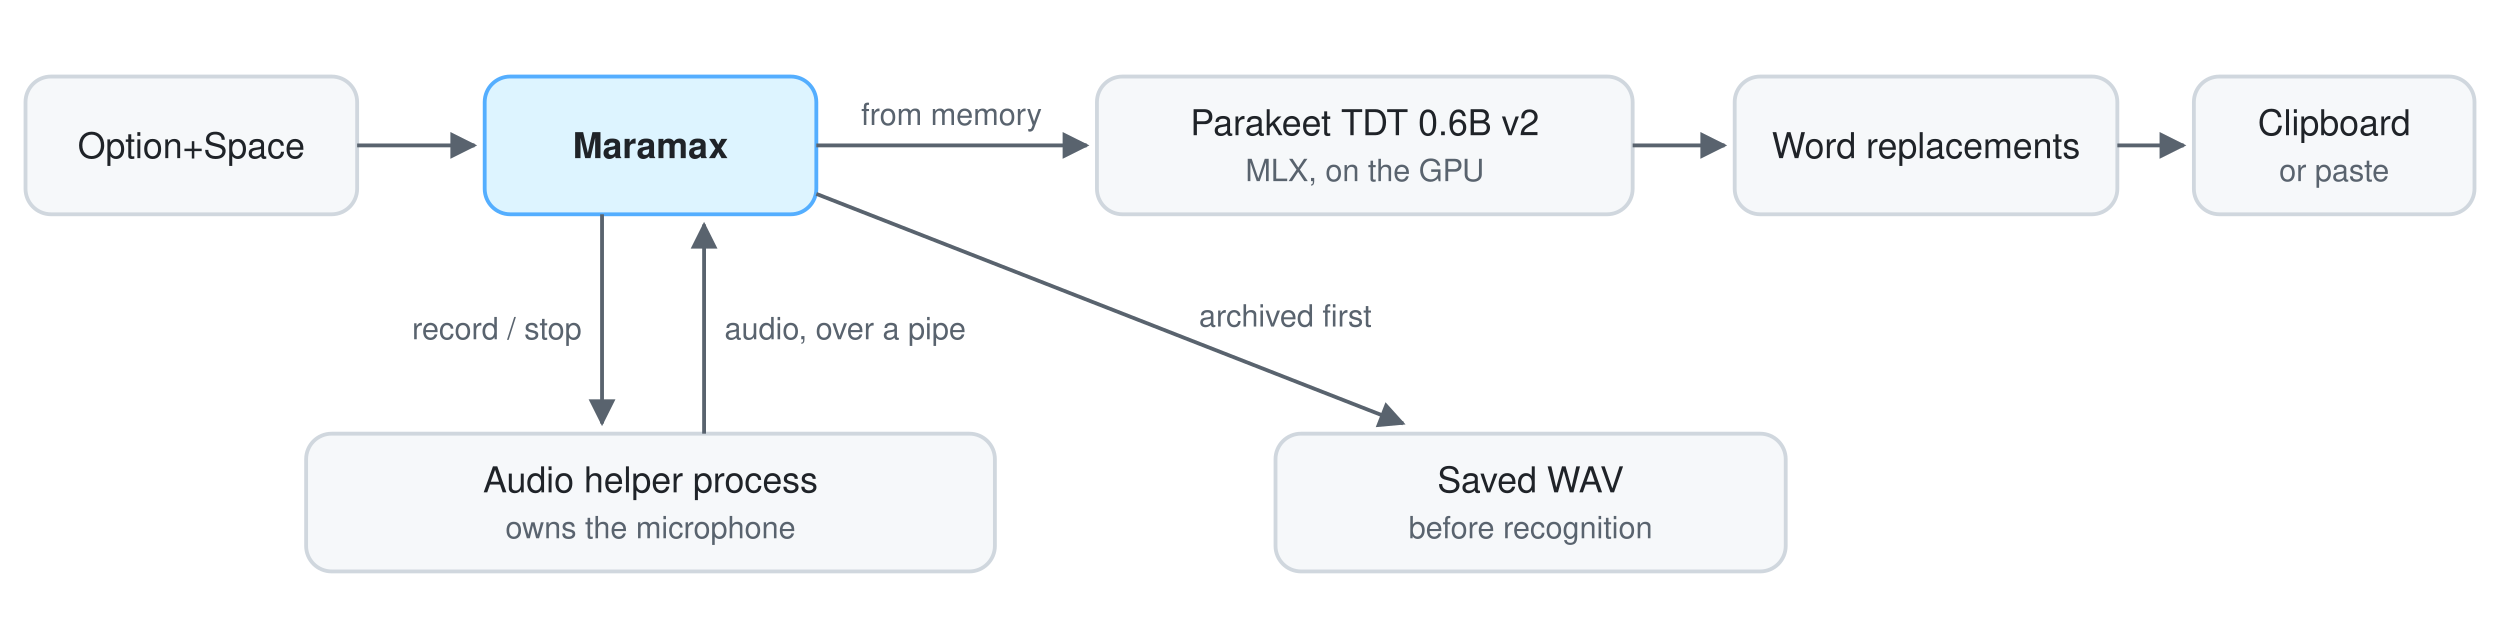
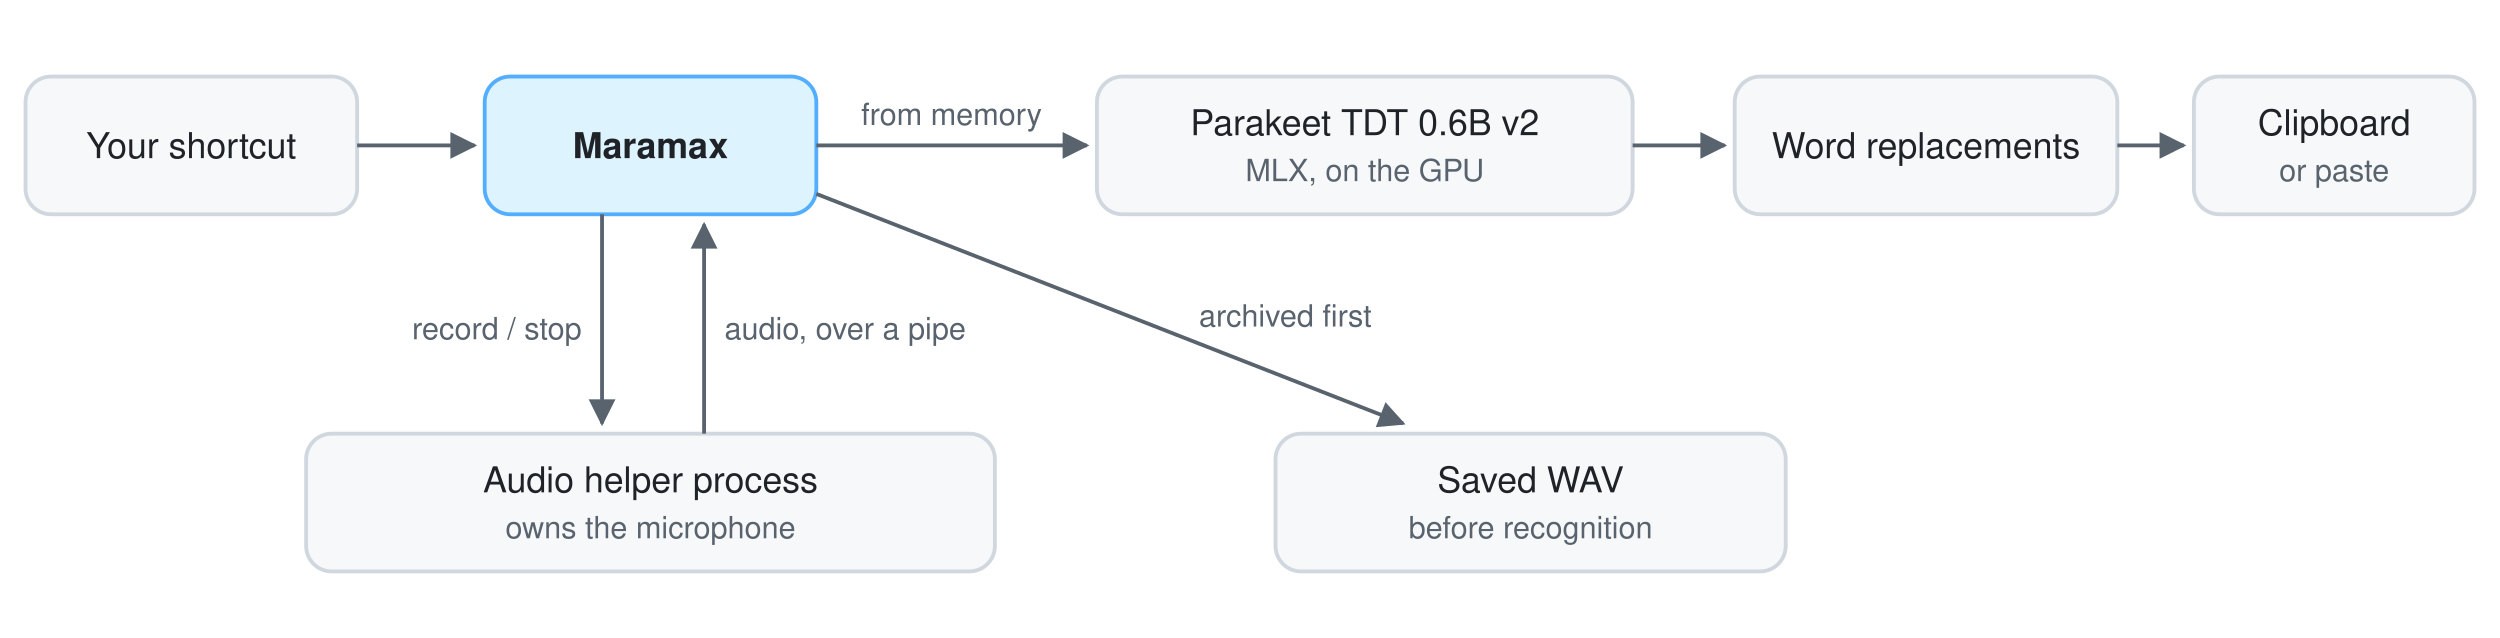
<svg xmlns="http://www.w3.org/2000/svg" width="980" height="250" viewBox="0 0 980 250" font-family="-apple-system, BlinkMacSystemFont, 'Segoe UI', Helvetica, Arial, sans-serif">
  <defs>
    <marker id="head" viewBox="0 0 10 10" refX="9" refY="5" markerWidth="7" markerHeight="7" orient="auto-start-reverse">
      <path d="M 0 0 L 10 5 L 0 10 z" fill="#59636e" />
    </marker>
  </defs>
  <rect x="10" y="30" width="130" height="54" rx="10" fill="#f6f8fa" stroke="#d0d7de" stroke-width="1.5" />
-   <text x="75.0" y="62.0" text-anchor="middle" font-size="14" font-weight="400" fill="#1f2328">Option+Space</text>
+   <text x="75.0" y="62.0" text-anchor="middle" font-size="14" font-weight="400" fill="#1f2328">Your shortcut</text>
  <rect x="190" y="30" width="130" height="54" rx="10" fill="#ddf4ff" stroke="#54aeff" stroke-width="1.5" />
  <text x="255.0" y="62.0" text-anchor="middle" font-size="14" font-weight="600" fill="#1f2328">Maramax</text>
  <rect x="430" y="30" width="210" height="54" rx="10" fill="#f6f8fa" stroke="#d0d7de" stroke-width="1.5" />
  <text x="535.0" y="53.0" text-anchor="middle" font-size="14" font-weight="400" fill="#1f2328">Parakeet TDT 0.6B v2</text>
  <text x="535.0" y="71.0" text-anchor="middle" font-size="12" font-weight="400" fill="#59636e">MLX, on the GPU</text>
  <rect x="680" y="30" width="150" height="54" rx="10" fill="#f6f8fa" stroke="#d0d7de" stroke-width="1.5" />
  <text x="755.0" y="62.0" text-anchor="middle" font-size="14" font-weight="400" fill="#1f2328">Word replacements</text>
  <rect x="860" y="30" width="110" height="54" rx="10" fill="#f6f8fa" stroke="#d0d7de" stroke-width="1.5" />
  <text x="915.0" y="53.0" text-anchor="middle" font-size="14" font-weight="400" fill="#1f2328">Clipboard</text>
  <text x="915.0" y="71.0" text-anchor="middle" font-size="12" font-weight="400" fill="#59636e">or paste</text>
  <rect x="120" y="170" width="270" height="54" rx="10" fill="#f6f8fa" stroke="#d0d7de" stroke-width="1.5" />
  <text x="255.0" y="193.0" text-anchor="middle" font-size="14" font-weight="400" fill="#1f2328">Audio helper process</text>
  <text x="255.0" y="211.0" text-anchor="middle" font-size="12" font-weight="400" fill="#59636e">owns the microphone</text>
  <rect x="500" y="170" width="200" height="54" rx="10" fill="#f6f8fa" stroke="#d0d7de" stroke-width="1.5" />
  <text x="600.0" y="193.0" text-anchor="middle" font-size="14" font-weight="400" fill="#1f2328">Saved WAV</text>
  <text x="600.0" y="211.0" text-anchor="middle" font-size="12" font-weight="400" fill="#59636e">before recognition</text>
  <line x1="140" y1="57" x2="186" y2="57" stroke="#59636e" stroke-width="1.5" marker-end="url(#head)" />
  <line x1="320" y1="57" x2="426" y2="57" stroke="#59636e" stroke-width="1.5" marker-end="url(#head)" />
  <text x="373" y="49" text-anchor="middle" font-size="12" fill="#59636e">from memory</text>
  <line x1="640" y1="57" x2="676" y2="57" stroke="#59636e" stroke-width="1.5" marker-end="url(#head)" />
  <line x1="830" y1="57" x2="856" y2="57" stroke="#59636e" stroke-width="1.5" marker-end="url(#head)" />
  <line x1="236" y1="84" x2="236" y2="166" stroke="#59636e" stroke-width="1.5" marker-end="url(#head)" />
  <text x="228" y="133" text-anchor="end" font-size="12" fill="#59636e">record / stop</text>
  <line x1="276" y1="170" x2="276" y2="88" stroke="#59636e" stroke-width="1.5" marker-end="url(#head)" />
  <text x="284" y="133" text-anchor="start" font-size="12" fill="#59636e">audio, over a pipe</text>
  <line x1="320" y1="76" x2="550" y2="166" stroke="#59636e" stroke-width="1.5" marker-end="url(#head)" />
  <text x="470" y="128" text-anchor="start" font-size="12" fill="#59636e">archived first</text>
</svg>
